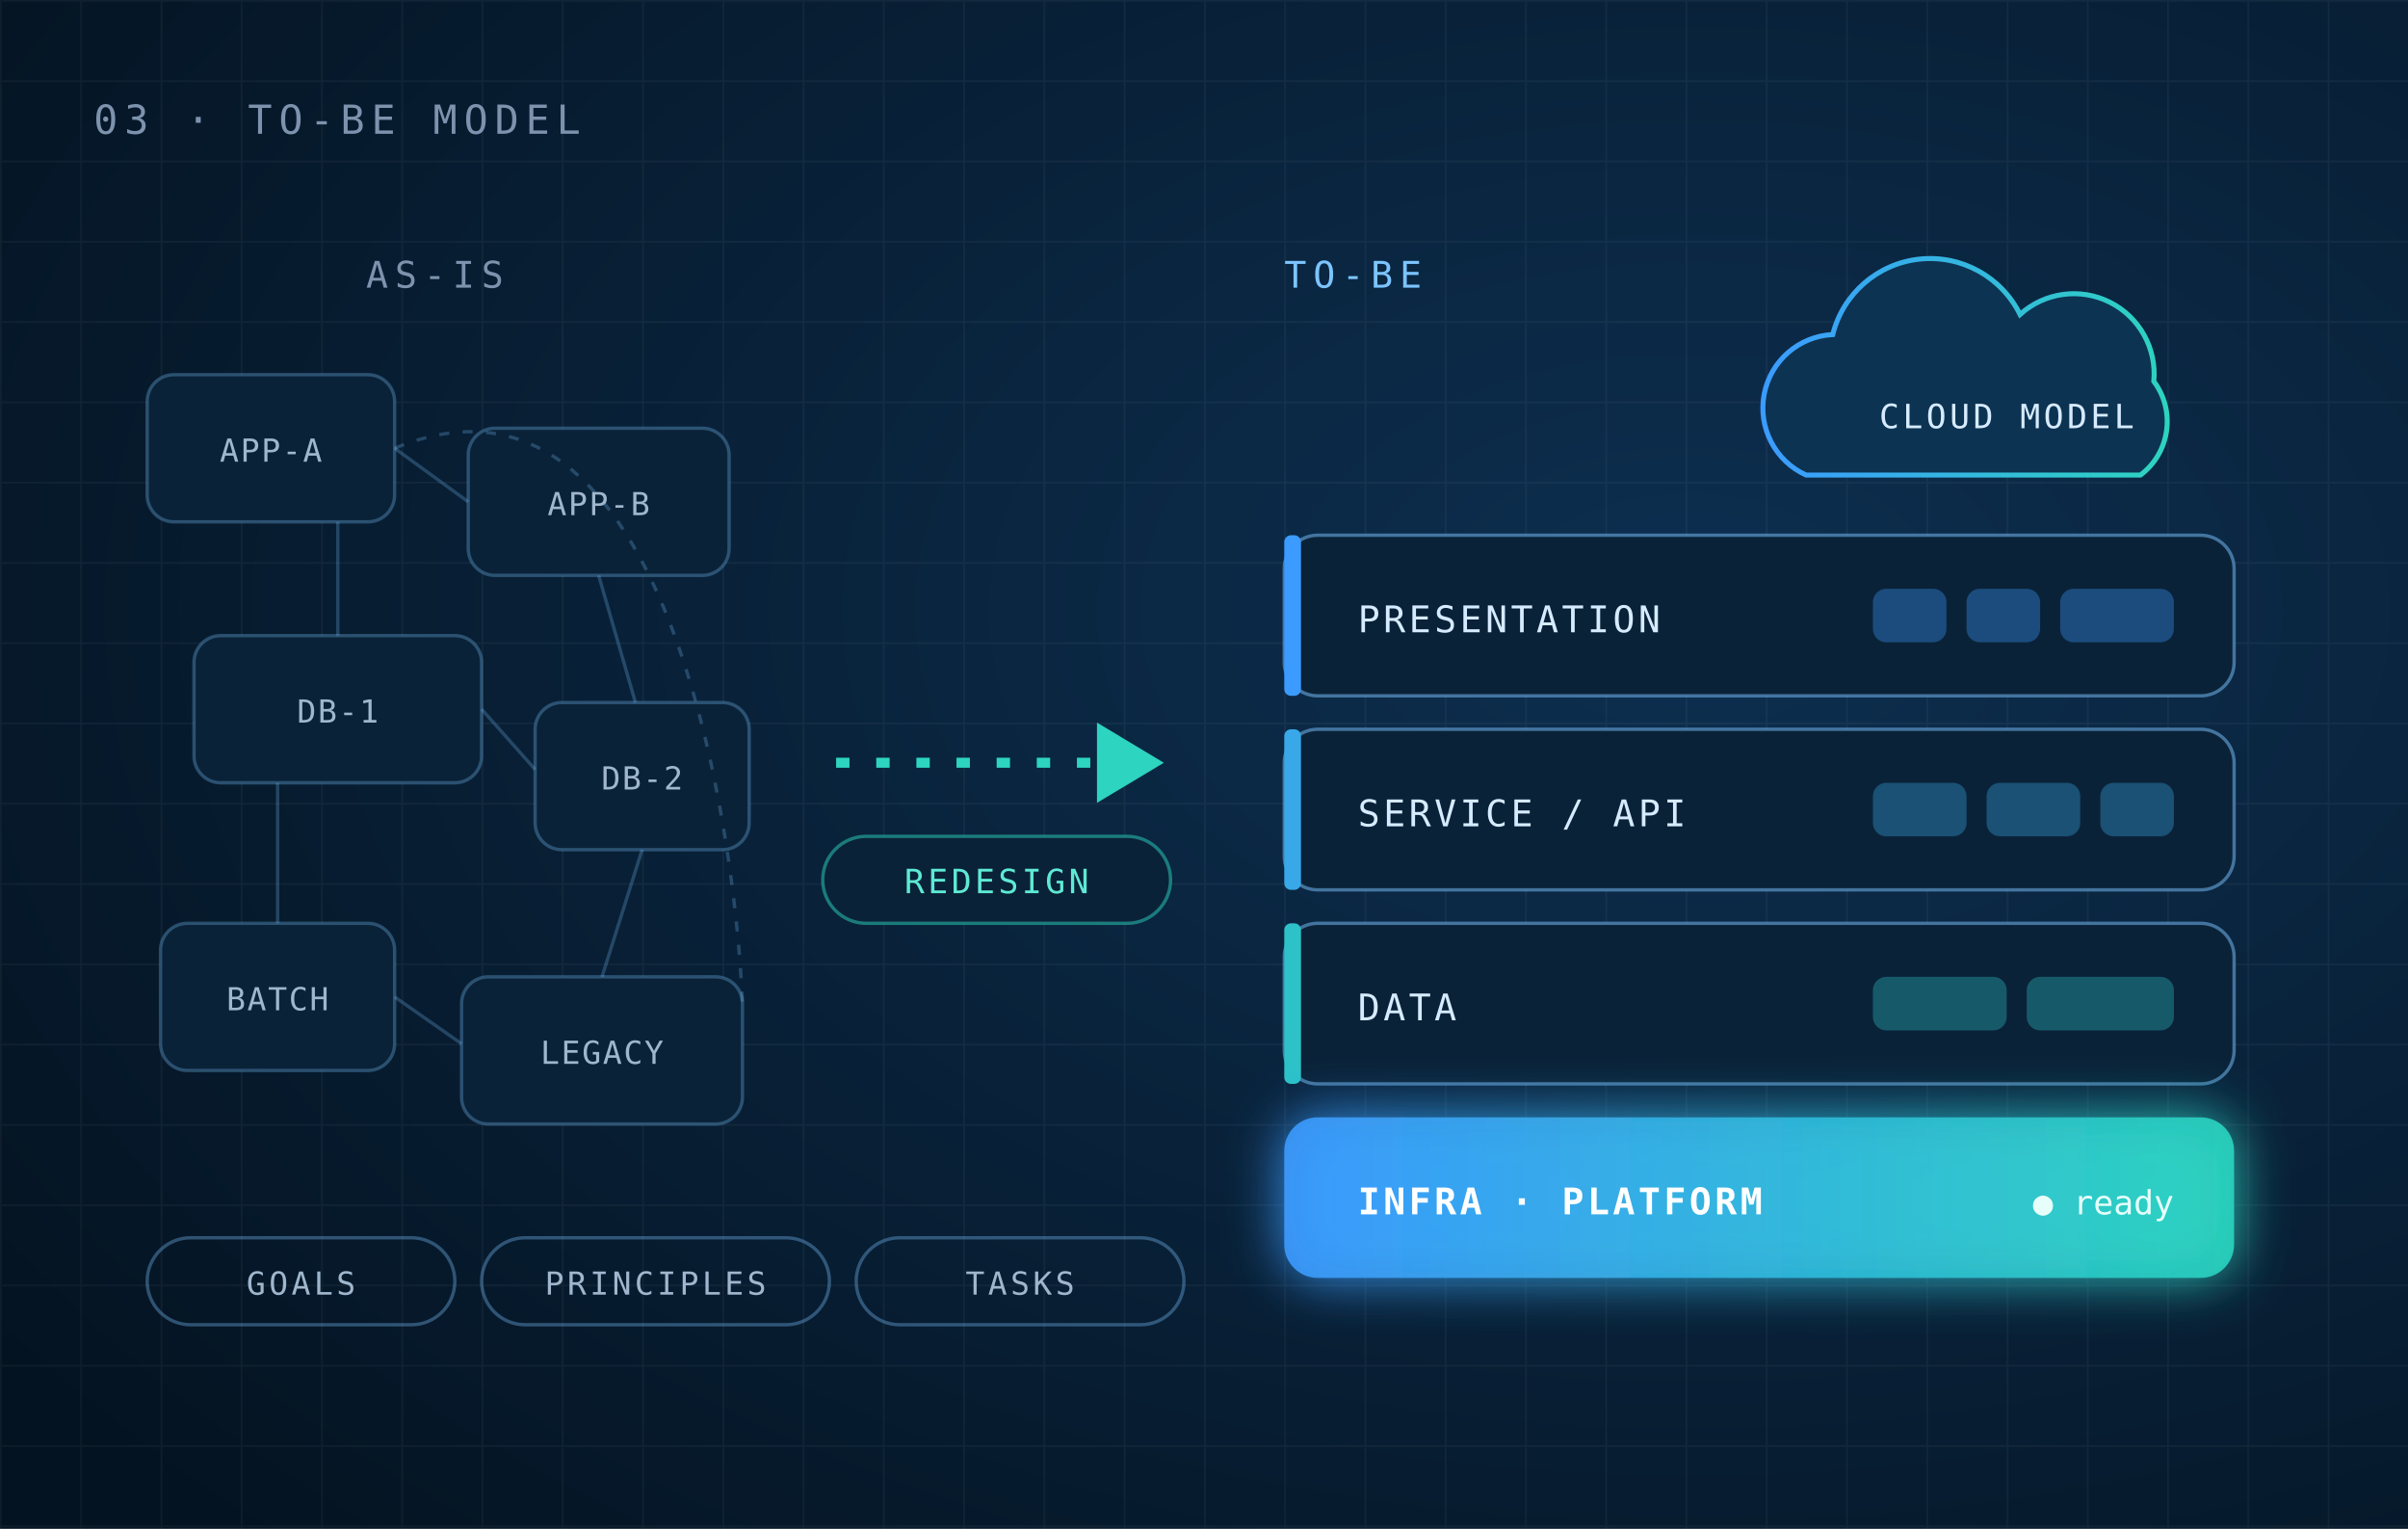
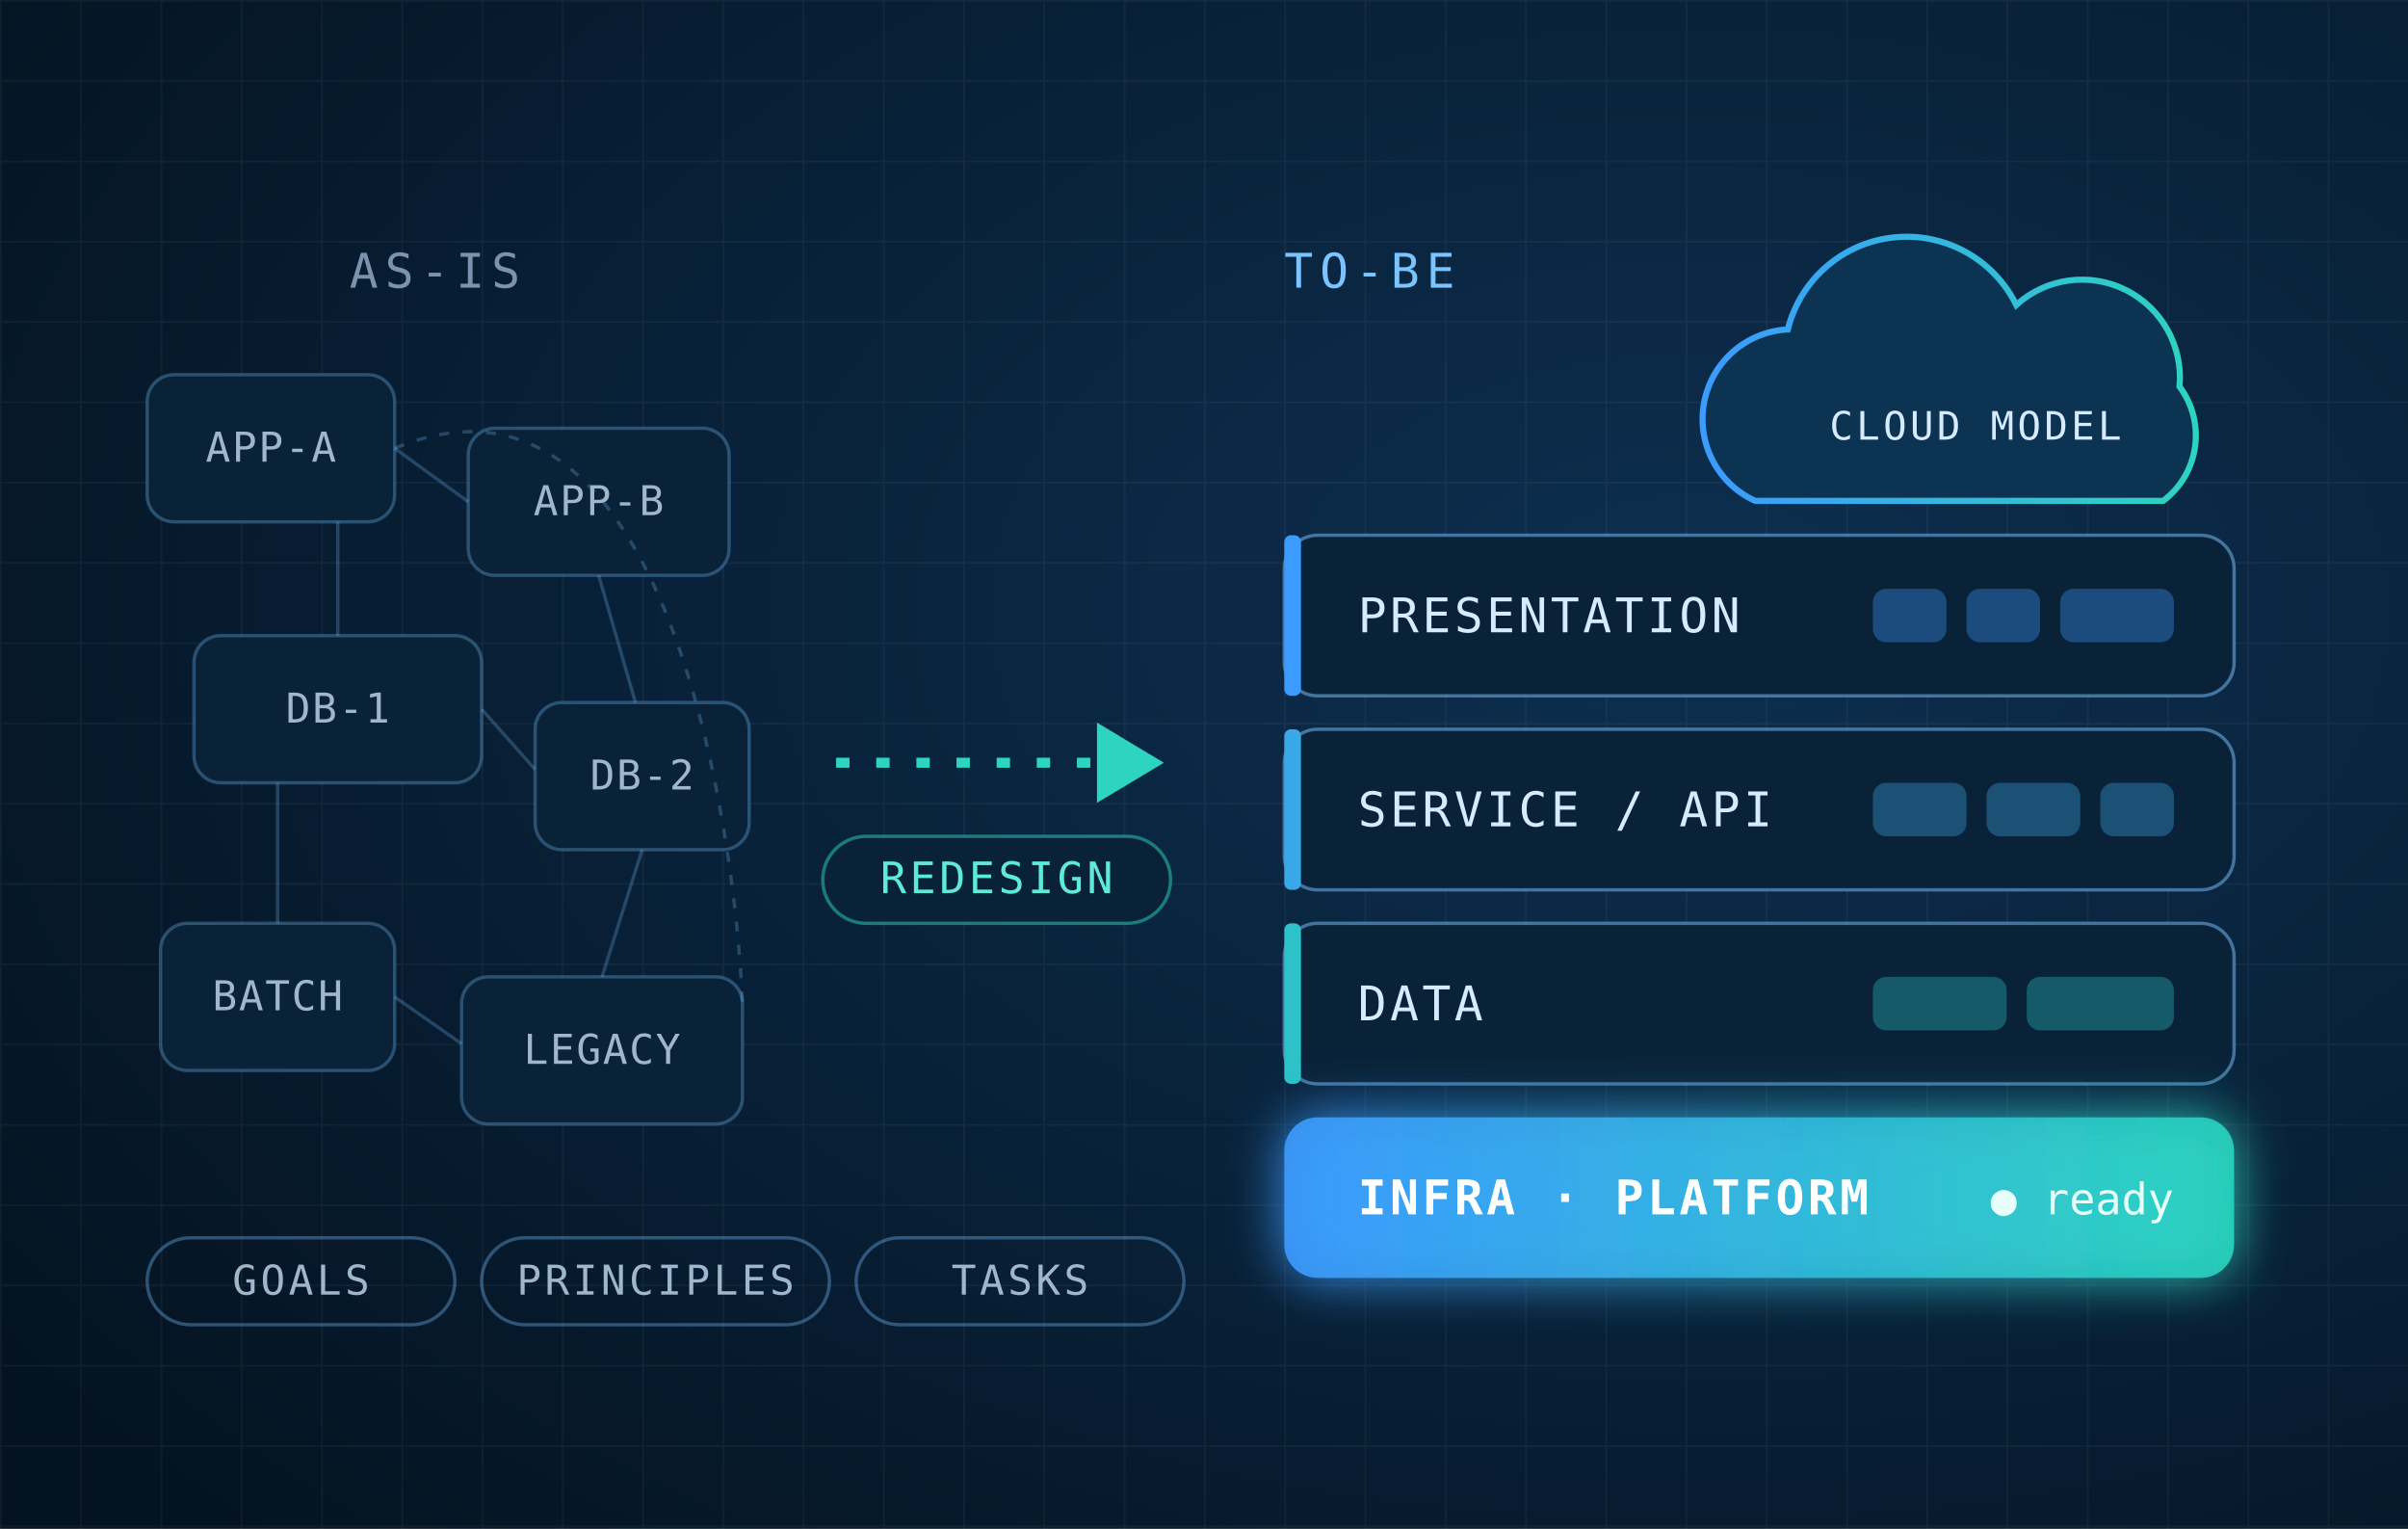
<svg xmlns="http://www.w3.org/2000/svg" viewBox="0 0 720 457" role="img" aria-label="To-Be 모델 수립: 현재 구조를 계층형 목표 아키텍처와 클라우드 서비스 모델로 재설계하는 그래픽">
  <style>
    text { font-family: "JetBrains Mono", SFMono-Regular, Menlo, Consolas, "DejaVu Sans Mono", monospace; }
    .flow { stroke-dasharray: 4 8; animation: flow 1.2s linear infinite; }
    .blink { animation: blink 2.2s ease-in-out infinite; }
    @keyframes flow { to { stroke-dashoffset: -24; } }
    @keyframes blink { 50% { opacity: 0.35; } }
    @media (prefers-reduced-motion: reduce) { * { animation: none !important; } }
  </style>
  <defs>
    <radialGradient id="bg3" cx="70%" cy="40%" r="85%">
      <stop offset="0" stop-color="#0d2f50" />
      <stop offset="1" stop-color="#041321" />
    </radialGradient>
    <pattern id="g3" width="24" height="24" patternUnits="userSpaceOnUse">
      <path d="M24 0H0V24" fill="none" stroke="#fff" stroke-opacity="0.045" />
    </pattern>
    <linearGradient id="ac3" x1="0" y1="0" x2="1" y2="0">
      <stop offset="0" stop-color="#3b9bff" />
      <stop offset="1" stop-color="#2dd4bf" />
    </linearGradient>
    <filter id="gl3" x="-20%" y="-60%" width="140%" height="220%">
      <feGaussianBlur stdDeviation="8" result="b" />
      <feMerge>
        <feMergeNode in="b" />
        <feMergeNode in="SourceGraphic" />
      </feMerge>
    </filter>
  </defs>
  <rect width="720" height="457" fill="url(#bg3)" />
  <rect width="720" height="457" fill="url(#g3)" />
-   <text x="28" y="40" font-size="12" fill="#7d93ad" letter-spacing="2">03 · TO-BE MODEL</text>
-   <text x="130" y="86" text-anchor="middle" font-size="11" fill="#7d93ad" letter-spacing="2">AS-IS</text>
+   <text x="130" y="86" text-anchor="middle" font-size="14.3" fill="#7d93ad" letter-spacing="2">AS-IS</text>
  <g fill="#0a2238" stroke="#7cc4ff" stroke-opacity="0.3">
    <rect x="44" y="112" width="74" height="44" rx="8" />
    <rect x="140" y="128" width="78" height="44" rx="8" />
    <rect x="58" y="190" width="86" height="44" rx="8" />
    <rect x="160" y="210" width="64" height="44" rx="8" />
    <rect x="48" y="276" width="70" height="44" rx="8" />
    <rect x="138" y="292" width="84" height="44" rx="8" />
  </g>
  <g stroke="#7cc4ff" stroke-opacity="0.25" fill="none">
    <path d="M118 134 L140 150M101 156 L101 190M179 172 L190 210M144 212 L160 230M83 234 L83 276M118 298 L138 312M192 254 L180 292" />
    <path d="M118 134 C 200 100, 220 250, 222 300" stroke-dasharray="3 4" />
  </g>
-   <g font-size="9.5" fill="#9fb6cc" text-anchor="middle" letter-spacing="0.5">
+   <g font-size="12.3" fill="#9fb6cc" text-anchor="middle" letter-spacing="0.5">
    <text x="81" y="138">APP-A</text>
    <text x="179" y="154">APP-B</text>
    <text x="101" y="216">DB-1</text>
    <text x="192" y="236">DB-2</text>
    <text x="83" y="302">BATCH</text>
    <text x="180" y="318">LEGACY</text>
  </g>
  <path class="flow" d="M250 228 H 330" stroke="#2dd4bf" stroke-width="3" fill="none" />
  <path d="M328 216 L348 228 L328 240 Z" fill="#2dd4bf" />
  <rect x="246" y="250" width="104" height="26" rx="13" fill="#0a2238" stroke="#2dd4bf" stroke-opacity="0.5" />
-   <text x="298" y="267" text-anchor="middle" font-size="10" fill="#5eead4" letter-spacing="1">REDESIGN</text>
-   <text x="384" y="86" font-size="11" fill="#7cc4ff" letter-spacing="2">TO-BE</text>
-   <g transform="translate(600 116)">
+   <text x="298" y="267" text-anchor="middle" font-size="13" fill="#5eead4" letter-spacing="1">REDESIGN</text>
+   <text x="384" y="86" font-size="14.3" fill="#7cc4ff" letter-spacing="2">TO-BE</text>
+   <g transform="translate(598 118) scale(1.22)">
    <path d="M-60 26 a22 22 0 0 1 8 -42 a30 30 0 0 1 56 -6 a24 24 0 0 1 40 20 a20 20 0 0 1 -4 28 z" fill="#0d3352" stroke="url(#ac3)" stroke-width="1.5" />
-     <text x="0" y="12" text-anchor="middle" font-size="10" fill="#d6ebff" letter-spacing="1">CLOUD MODEL</text>
+     <text x="-6" y="11" text-anchor="middle" font-size="9.6" fill="#d6ebff" letter-spacing="0.8">CLOUD MODEL</text>
  </g>
  <g>
    <rect x="384" y="160" width="284" height="48" rx="10" fill="#0a2238" stroke="#7cc4ff" stroke-opacity="0.5" />
    <rect x="384" y="160" width="5" height="48" rx="2" fill="#3b9bff" />
-     <text x="406" y="189" font-size="11" fill="#d6ebff" letter-spacing="1">PRESENTATION</text>
+     <text x="406" y="189" font-size="14.3" fill="#d6ebff" letter-spacing="1">PRESENTATION</text>
    <g fill="#3b9bff" fill-opacity="0.35">
      <rect x="560" y="176" width="22" height="16" rx="4" />
      <rect x="588" y="176" width="22" height="16" rx="4" />
      <rect x="616" y="176" width="34" height="16" rx="4" />
    </g>
    <rect x="384" y="218" width="284" height="48" rx="10" fill="#0a2238" stroke="#7cc4ff" stroke-opacity="0.5" />
    <rect x="384" y="218" width="5" height="48" rx="2" fill="#38a8e8" />
-     <text x="406" y="247" font-size="11" fill="#d6ebff" letter-spacing="1">SERVICE / API</text>
+     <text x="406" y="247" font-size="14.3" fill="#d6ebff" letter-spacing="1">SERVICE / API</text>
    <g fill="#38a8e8" fill-opacity="0.35">
      <rect x="560" y="234" width="28" height="16" rx="4" />
      <rect x="594" y="234" width="28" height="16" rx="4" />
      <rect x="628" y="234" width="22" height="16" rx="4" />
    </g>
    <rect x="384" y="276" width="284" height="48" rx="10" fill="#0a2238" stroke="#7cc4ff" stroke-opacity="0.5" />
    <rect x="384" y="276" width="5" height="48" rx="2" fill="#2dc2c8" />
-     <text x="406" y="305" font-size="11" fill="#d6ebff" letter-spacing="1">DATA</text>
+     <text x="406" y="305" font-size="14.3" fill="#d6ebff" letter-spacing="1">DATA</text>
    <g fill="#2dc2c8" fill-opacity="0.35">
      <rect x="560" y="292" width="40" height="16" rx="4" />
      <rect x="606" y="292" width="44" height="16" rx="4" />
    </g>
    <rect x="384" y="334" width="284" height="48" rx="10" fill="url(#ac3)" fill-opacity="0.9" filter="url(#gl3)" />
-     <text x="406" y="363" font-size="11" fill="#fff" letter-spacing="1" font-weight="700">INFRA · PLATFORM</text>
-     <text x="650" y="363" text-anchor="end" font-size="10" fill="#e6fffb" class="blink">● ready</text>
+     <text x="406" y="363" font-size="14.3" fill="#fff" letter-spacing="1" font-weight="700">INFRA · PLATFORM</text>
+     <text x="650" y="363" text-anchor="end" font-size="13" fill="#e6fffb" class="blink">● ready</text>
  </g>
-   <g font-size="9.5" letter-spacing="1">
+   <g font-size="12.3" letter-spacing="1">
    <rect x="44" y="370" width="92" height="26" rx="13" fill="none" stroke="#7cc4ff" stroke-opacity="0.35" />
    <text x="90" y="387" text-anchor="middle" fill="#9fb6cc">GOALS</text>
    <rect x="144" y="370" width="104" height="26" rx="13" fill="none" stroke="#7cc4ff" stroke-opacity="0.35" />
    <text x="196" y="387" text-anchor="middle" fill="#9fb6cc">PRINCIPLES</text>
    <rect x="256" y="370" width="98" height="26" rx="13" fill="none" stroke="#7cc4ff" stroke-opacity="0.35" />
    <text x="305" y="387" text-anchor="middle" fill="#9fb6cc">TASKS</text>
  </g>
</svg>
